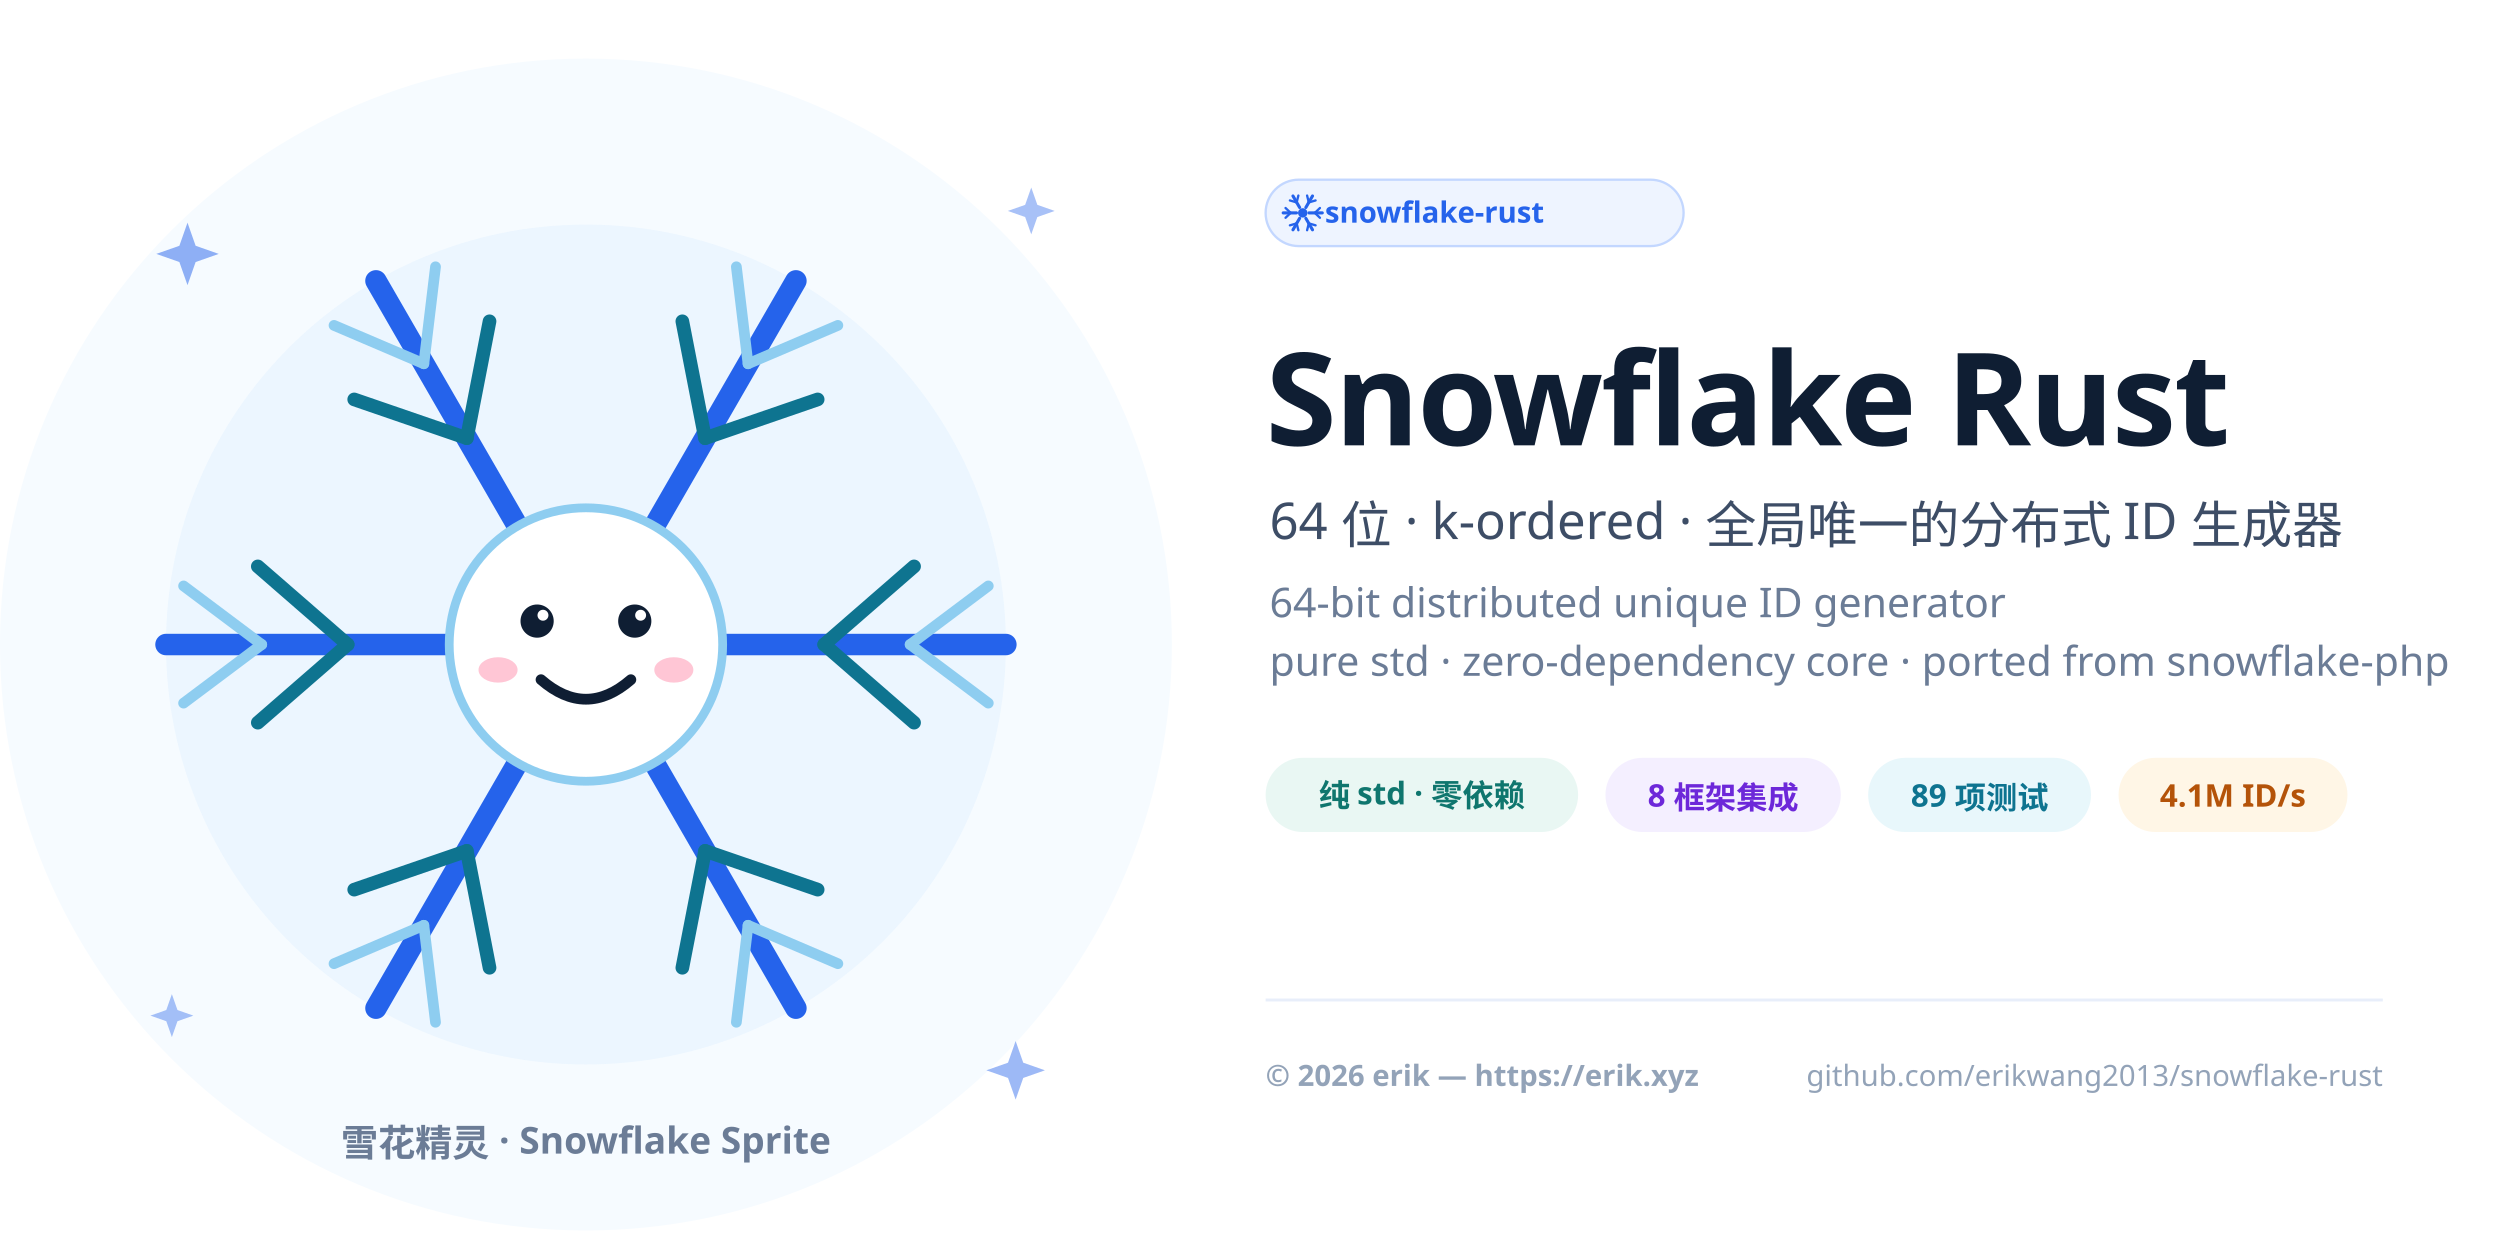
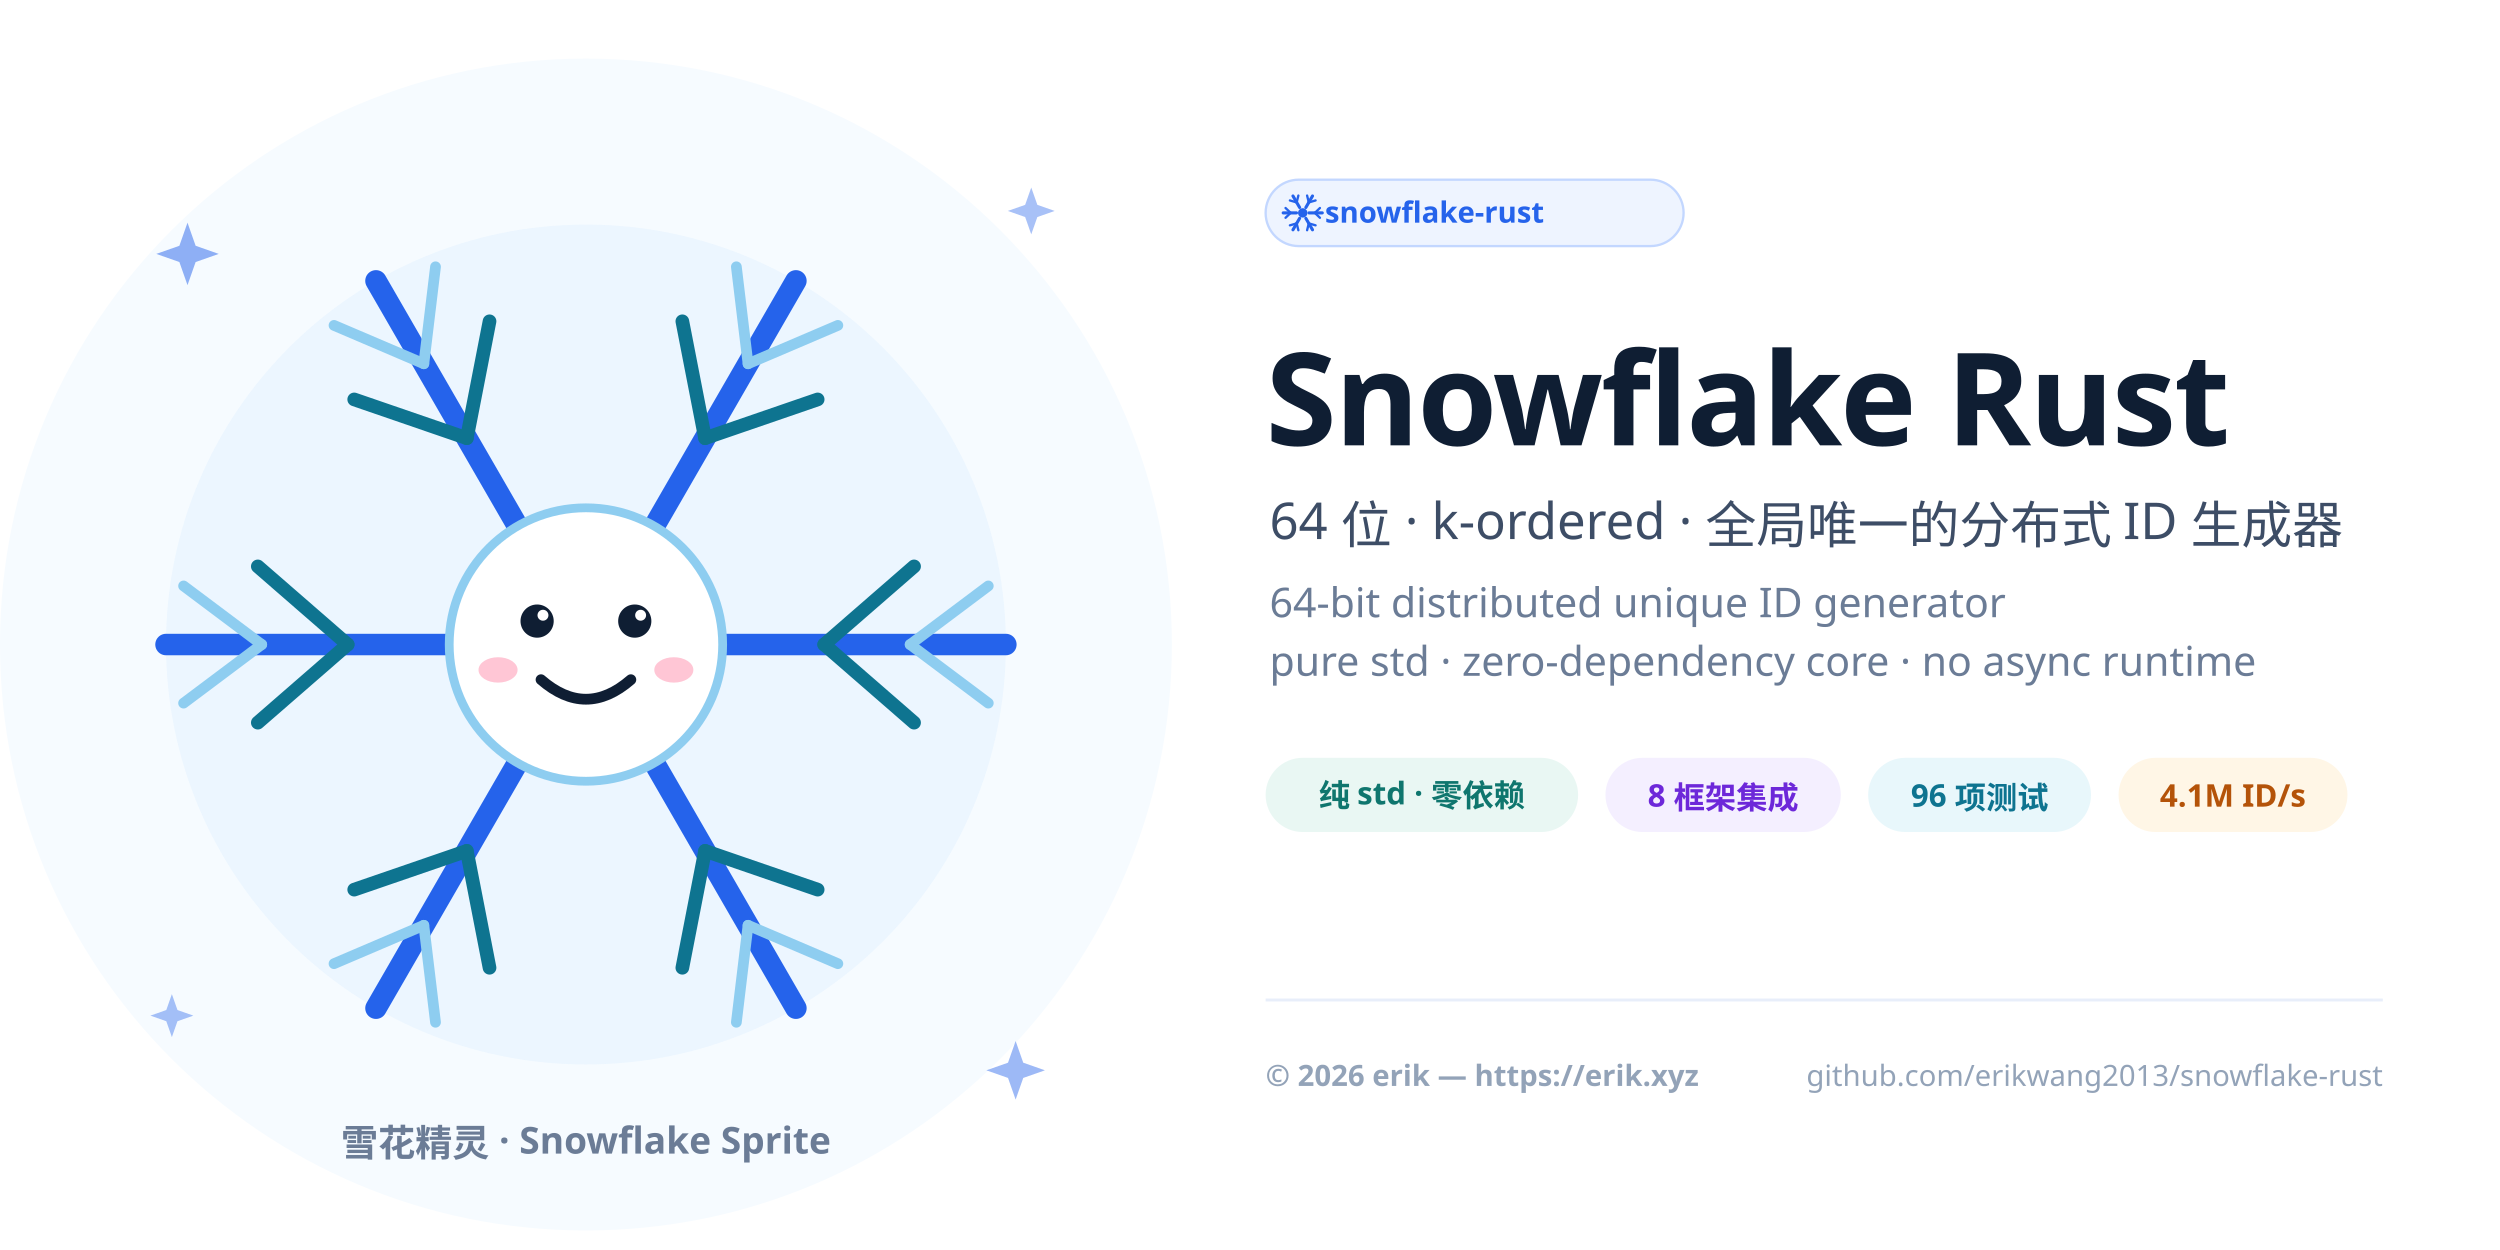
<svg xmlns="http://www.w3.org/2000/svg" viewBox="0 0 1280 640" width="1280" height="640" role="img" font-family="-apple-system, BlinkMacSystemFont, 'Segoe UI', 'Noto Sans', 'PingFang SC', 'Hiragino Sans', 'Yu Gothic', 'Malgun Gothic', Roboto, 'Noto Sans CJK SC', 'Source Han Sans SC', 'Microsoft YaHei', 'Kohinoor Devanagari', 'Devanagari Sangam MN', 'Nirmala UI', 'Noto Sans Devanagari', 'Bangla MN', 'Bangla Sangam MN', 'Noto Sans Bengali', 'Geeza Pro', 'Noto Sans Arabic', Arial, sans-serif">
  <defs>
</defs>
  <rect width="1280" height="640" fill="#ffffff" />
  <rect width="1280" height="640" fill="#ffffff" />
  <circle cx="300" cy="330" r="300" fill="#f6fbff" />
  <circle cx="300" cy="330" r="215" fill="#e8f4ff" opacity="0.75" />
  <path d="M96,114 L100.16,125.84 L112,130 L100.16,134.16 L96,146 L91.84,134.16 L80,130 L91.84,125.84 Z" fill="#2563eb" opacity="0.5" />
  <path d="M528,96 L531.12,104.88 L540,108 L531.12,111.12 L528,120 L524.88,111.12 L516,108 L524.88,104.88 Z" fill="#2563eb" opacity="0.4" />
  <path d="M88,509 L90.86,517.14 L99,520 L90.86,522.86 L88,531 L85.14,522.86 L77,520 L85.14,517.14 Z" fill="#2563eb" opacity="0.4" />
  <path d="M520,533 L523.9,544.1 L535,548 L523.9,551.9 L520,563 L516.1,551.9 L505,548 L516.1,544.1 Z" fill="#2563eb" opacity="0.45" />
  <g transform="rotate(0 300 330)">
    <line x1="370.0" y1="330.0" x2="515.0" y2="330.0" stroke="#2563eb" stroke-width="11" stroke-linecap="round" />
    <line x1="422.0" y1="330.0" x2="468.0" y2="290.0" stroke="#0e7490" stroke-width="7" stroke-linecap="round" />
    <line x1="422.0" y1="330.0" x2="468.0" y2="370.0" stroke="#0e7490" stroke-width="7" stroke-linecap="round" />
    <line x1="466.0" y1="330.0" x2="506.0" y2="300.0" stroke="#8ecdf0" stroke-width="5.5" stroke-linecap="round" />
    <line x1="466.0" y1="330.0" x2="506.0" y2="360.0" stroke="#8ecdf0" stroke-width="5.5" stroke-linecap="round" />
  </g>
  <g transform="rotate(60 300 330)">
    <line x1="370.0" y1="330.0" x2="515.0" y2="330.0" stroke="#2563eb" stroke-width="11" stroke-linecap="round" />
    <line x1="422.0" y1="330.0" x2="468.0" y2="290.0" stroke="#0e7490" stroke-width="7" stroke-linecap="round" />
    <line x1="422.0" y1="330.0" x2="468.0" y2="370.0" stroke="#0e7490" stroke-width="7" stroke-linecap="round" />
    <line x1="466.0" y1="330.0" x2="506.0" y2="300.0" stroke="#8ecdf0" stroke-width="5.5" stroke-linecap="round" />
    <line x1="466.0" y1="330.0" x2="506.0" y2="360.0" stroke="#8ecdf0" stroke-width="5.5" stroke-linecap="round" />
  </g>
  <g transform="rotate(120 300 330)">
    <line x1="370.0" y1="330.0" x2="515.0" y2="330.0" stroke="#2563eb" stroke-width="11" stroke-linecap="round" />
    <line x1="422.0" y1="330.0" x2="468.0" y2="290.0" stroke="#0e7490" stroke-width="7" stroke-linecap="round" />
    <line x1="422.0" y1="330.0" x2="468.0" y2="370.0" stroke="#0e7490" stroke-width="7" stroke-linecap="round" />
    <line x1="466.0" y1="330.0" x2="506.0" y2="300.0" stroke="#8ecdf0" stroke-width="5.5" stroke-linecap="round" />
    <line x1="466.0" y1="330.0" x2="506.0" y2="360.0" stroke="#8ecdf0" stroke-width="5.5" stroke-linecap="round" />
  </g>
  <g transform="rotate(180 300 330)">
    <line x1="370.0" y1="330.0" x2="515.0" y2="330.0" stroke="#2563eb" stroke-width="11" stroke-linecap="round" />
    <line x1="422.0" y1="330.0" x2="468.0" y2="290.0" stroke="#0e7490" stroke-width="7" stroke-linecap="round" />
    <line x1="422.0" y1="330.0" x2="468.0" y2="370.0" stroke="#0e7490" stroke-width="7" stroke-linecap="round" />
    <line x1="466.0" y1="330.0" x2="506.0" y2="300.0" stroke="#8ecdf0" stroke-width="5.5" stroke-linecap="round" />
    <line x1="466.0" y1="330.0" x2="506.0" y2="360.0" stroke="#8ecdf0" stroke-width="5.5" stroke-linecap="round" />
  </g>
  <g transform="rotate(240 300 330)">
    <line x1="370.0" y1="330.0" x2="515.0" y2="330.0" stroke="#2563eb" stroke-width="11" stroke-linecap="round" />
    <line x1="422.0" y1="330.0" x2="468.0" y2="290.0" stroke="#0e7490" stroke-width="7" stroke-linecap="round" />
    <line x1="422.0" y1="330.0" x2="468.0" y2="370.0" stroke="#0e7490" stroke-width="7" stroke-linecap="round" />
    <line x1="466.0" y1="330.0" x2="506.0" y2="300.0" stroke="#8ecdf0" stroke-width="5.5" stroke-linecap="round" />
    <line x1="466.0" y1="330.0" x2="506.0" y2="360.0" stroke="#8ecdf0" stroke-width="5.5" stroke-linecap="round" />
  </g>
  <g transform="rotate(300 300 330)">
    <line x1="370.0" y1="330.0" x2="515.0" y2="330.0" stroke="#2563eb" stroke-width="11" stroke-linecap="round" />
    <line x1="422.0" y1="330.0" x2="468.0" y2="290.0" stroke="#0e7490" stroke-width="7" stroke-linecap="round" />
    <line x1="422.0" y1="330.0" x2="468.0" y2="370.0" stroke="#0e7490" stroke-width="7" stroke-linecap="round" />
    <line x1="466.0" y1="330.0" x2="506.0" y2="300.0" stroke="#8ecdf0" stroke-width="5.5" stroke-linecap="round" />
    <line x1="466.0" y1="330.0" x2="506.0" y2="360.0" stroke="#8ecdf0" stroke-width="5.5" stroke-linecap="round" />
  </g>
  <circle cx="300" cy="330" r="70" fill="#ffffff" stroke="#8ecdf0" stroke-width="4.5" />
  <circle cx="275" cy="318" r="8.5" fill="#0f1e33" />
  <circle cx="325" cy="318" r="8.5" fill="#0f1e33" />
  <circle cx="278" cy="315" r="2.8" fill="#ffffff" />
  <circle cx="328" cy="315" r="2.8" fill="#ffffff" />
  <path d="M277,348 Q300,368 323,348" fill="none" stroke="#0f1e33" stroke-width="5.5" stroke-linecap="round" />
  <ellipse cx="255" cy="343" rx="10" ry="6.5" fill="#ffb3c7" opacity="0.75" />
  <ellipse cx="345" cy="343" rx="10" ry="6.5" fill="#ffb3c7" opacity="0.75" />
  <text x="300" y="592" font-size="19.0" fill="#6b7c96" font-weight="600" text-anchor="middle">雪花精灵 · Snowflake Sprite</text>
  <rect x="648.0" y="92.0" width="214.0" height="34.0" rx="17" fill="#eef4ff" stroke="#c3d7ff" stroke-width="1.2" />
  <circle cx="667.0" cy="109.0" r="2.4" fill="#2563eb" />
  <g transform="rotate(0 667.0 109.0)">
    <line x1="670.2" y1="109.0" x2="677.0" y2="109.0" stroke="#2563eb" stroke-width="1.6" stroke-linecap="round" />
    <line x1="673.2" y1="109.0" x2="675.8" y2="106.5" stroke="#2563eb" stroke-width="1.20" stroke-linecap="round" />
    <line x1="673.2" y1="109.0" x2="675.8" y2="111.5" stroke="#2563eb" stroke-width="1.20" stroke-linecap="round" />
  </g>
  <g transform="rotate(60 667.0 109.0)">
    <line x1="670.2" y1="109.0" x2="677.0" y2="109.0" stroke="#2563eb" stroke-width="1.6" stroke-linecap="round" />
    <line x1="673.2" y1="109.0" x2="675.8" y2="106.5" stroke="#2563eb" stroke-width="1.20" stroke-linecap="round" />
    <line x1="673.2" y1="109.0" x2="675.8" y2="111.5" stroke="#2563eb" stroke-width="1.20" stroke-linecap="round" />
  </g>
  <g transform="rotate(120 667.0 109.0)">
    <line x1="670.2" y1="109.0" x2="677.0" y2="109.0" stroke="#2563eb" stroke-width="1.6" stroke-linecap="round" />
    <line x1="673.2" y1="109.0" x2="675.8" y2="106.5" stroke="#2563eb" stroke-width="1.20" stroke-linecap="round" />
    <line x1="673.2" y1="109.0" x2="675.8" y2="111.5" stroke="#2563eb" stroke-width="1.20" stroke-linecap="round" />
  </g>
  <g transform="rotate(180 667.0 109.0)">
    <line x1="670.2" y1="109.0" x2="677.0" y2="109.0" stroke="#2563eb" stroke-width="1.6" stroke-linecap="round" />
    <line x1="673.2" y1="109.0" x2="675.8" y2="106.5" stroke="#2563eb" stroke-width="1.20" stroke-linecap="round" />
    <line x1="673.2" y1="109.0" x2="675.8" y2="111.5" stroke="#2563eb" stroke-width="1.20" stroke-linecap="round" />
  </g>
  <g transform="rotate(240 667.0 109.0)">
    <line x1="670.2" y1="109.0" x2="677.0" y2="109.0" stroke="#2563eb" stroke-width="1.6" stroke-linecap="round" />
    <line x1="673.2" y1="109.0" x2="675.8" y2="106.5" stroke="#2563eb" stroke-width="1.20" stroke-linecap="round" />
    <line x1="673.2" y1="109.0" x2="675.8" y2="111.5" stroke="#2563eb" stroke-width="1.20" stroke-linecap="round" />
  </g>
  <g transform="rotate(300 667.0 109.0)">
    <line x1="670.2" y1="109.0" x2="677.0" y2="109.0" stroke="#2563eb" stroke-width="1.6" stroke-linecap="round" />
    <line x1="673.2" y1="109.0" x2="675.8" y2="106.5" stroke="#2563eb" stroke-width="1.20" stroke-linecap="round" />
    <line x1="673.2" y1="109.0" x2="675.8" y2="111.5" stroke="#2563eb" stroke-width="1.20" stroke-linecap="round" />
  </g>
  <text x="734.471" y="114" font-size="15.0" fill="#2563eb" font-weight="600" text-anchor="middle">snowflake-rust</text>
  <text x="648" y="228" font-size="66.0" fill="#0f1e33" font-weight="700" letter-spacing="-1">Snowflake Rust</text>
  <text x="650" y="276" font-size="26.0" fill="#3d4d66" font-weight="400">64 位 · k-ordered · 全局唯一的分布式 ID 生成器</text>
  <text x="650" y="316" font-size="21.0" fill="#6b7c96" font-weight="400">64-bit distributed unique ID generator</text>
-   <text x="650" y="346" font-size="21.0" fill="#6b7c96" font-weight="400">pure std · zero-dependency core · ported from snowflake-php</text>
+   <text x="650" y="346" font-size="21.0" fill="#6b7c96" font-weight="400">pure std · zero-dependency core · no async runtime</text>
  <rect x="648.0" y="388.0" width="160.0" height="38.0" rx="19" fill="#e9f7f3" />
  <text x="728.0" y="413" font-size="16.0" fill="#0f766e" font-weight="600" text-anchor="middle">纯 std · 零依赖</text>
  <rect x="822.0" y="388.0" width="120.5" height="38.0" rx="19" fill="#f4efff" />
  <text x="882.26" y="413" font-size="16.0" fill="#6d28d9" font-weight="600" text-anchor="middle">8 框架集成</text>
  <rect x="956.5" y="388.0" width="114.1" height="38.0" rx="19" fill="#e8f7fb" />
-   <text x="1013.588" y="413" font-size="16.0" fill="#0e7490" font-weight="600" text-anchor="middle">89 项测试</text>
+   <text x="1013.588" y="413" font-size="16.0" fill="#0e7490" font-weight="600" text-anchor="middle">96 项测试</text>
  <rect x="1084.7" y="388.0" width="117.2" height="38.0" rx="19" fill="#fff6e6" />
  <text x="1143.236" y="413" font-size="16.0" fill="#b45309" font-weight="600" text-anchor="middle">4.1M ID/s</text>
  <line x1="648.0" y1="512.0" x2="1220.0" y2="512.0" stroke="#e8eefa" stroke-width="1.5" stroke-linecap="butt" />
  <text x="648" y="556" font-size="15.0" fill="#93a3b8" font-weight="600">© 2026 erik — https://erik.xyz</text>
  <text x="1220" y="556" font-size="15.0" fill="#93a3b8" font-weight="400" text-anchor="end">github.com/erikwang2013/snowflake-rust</text>
</svg>
